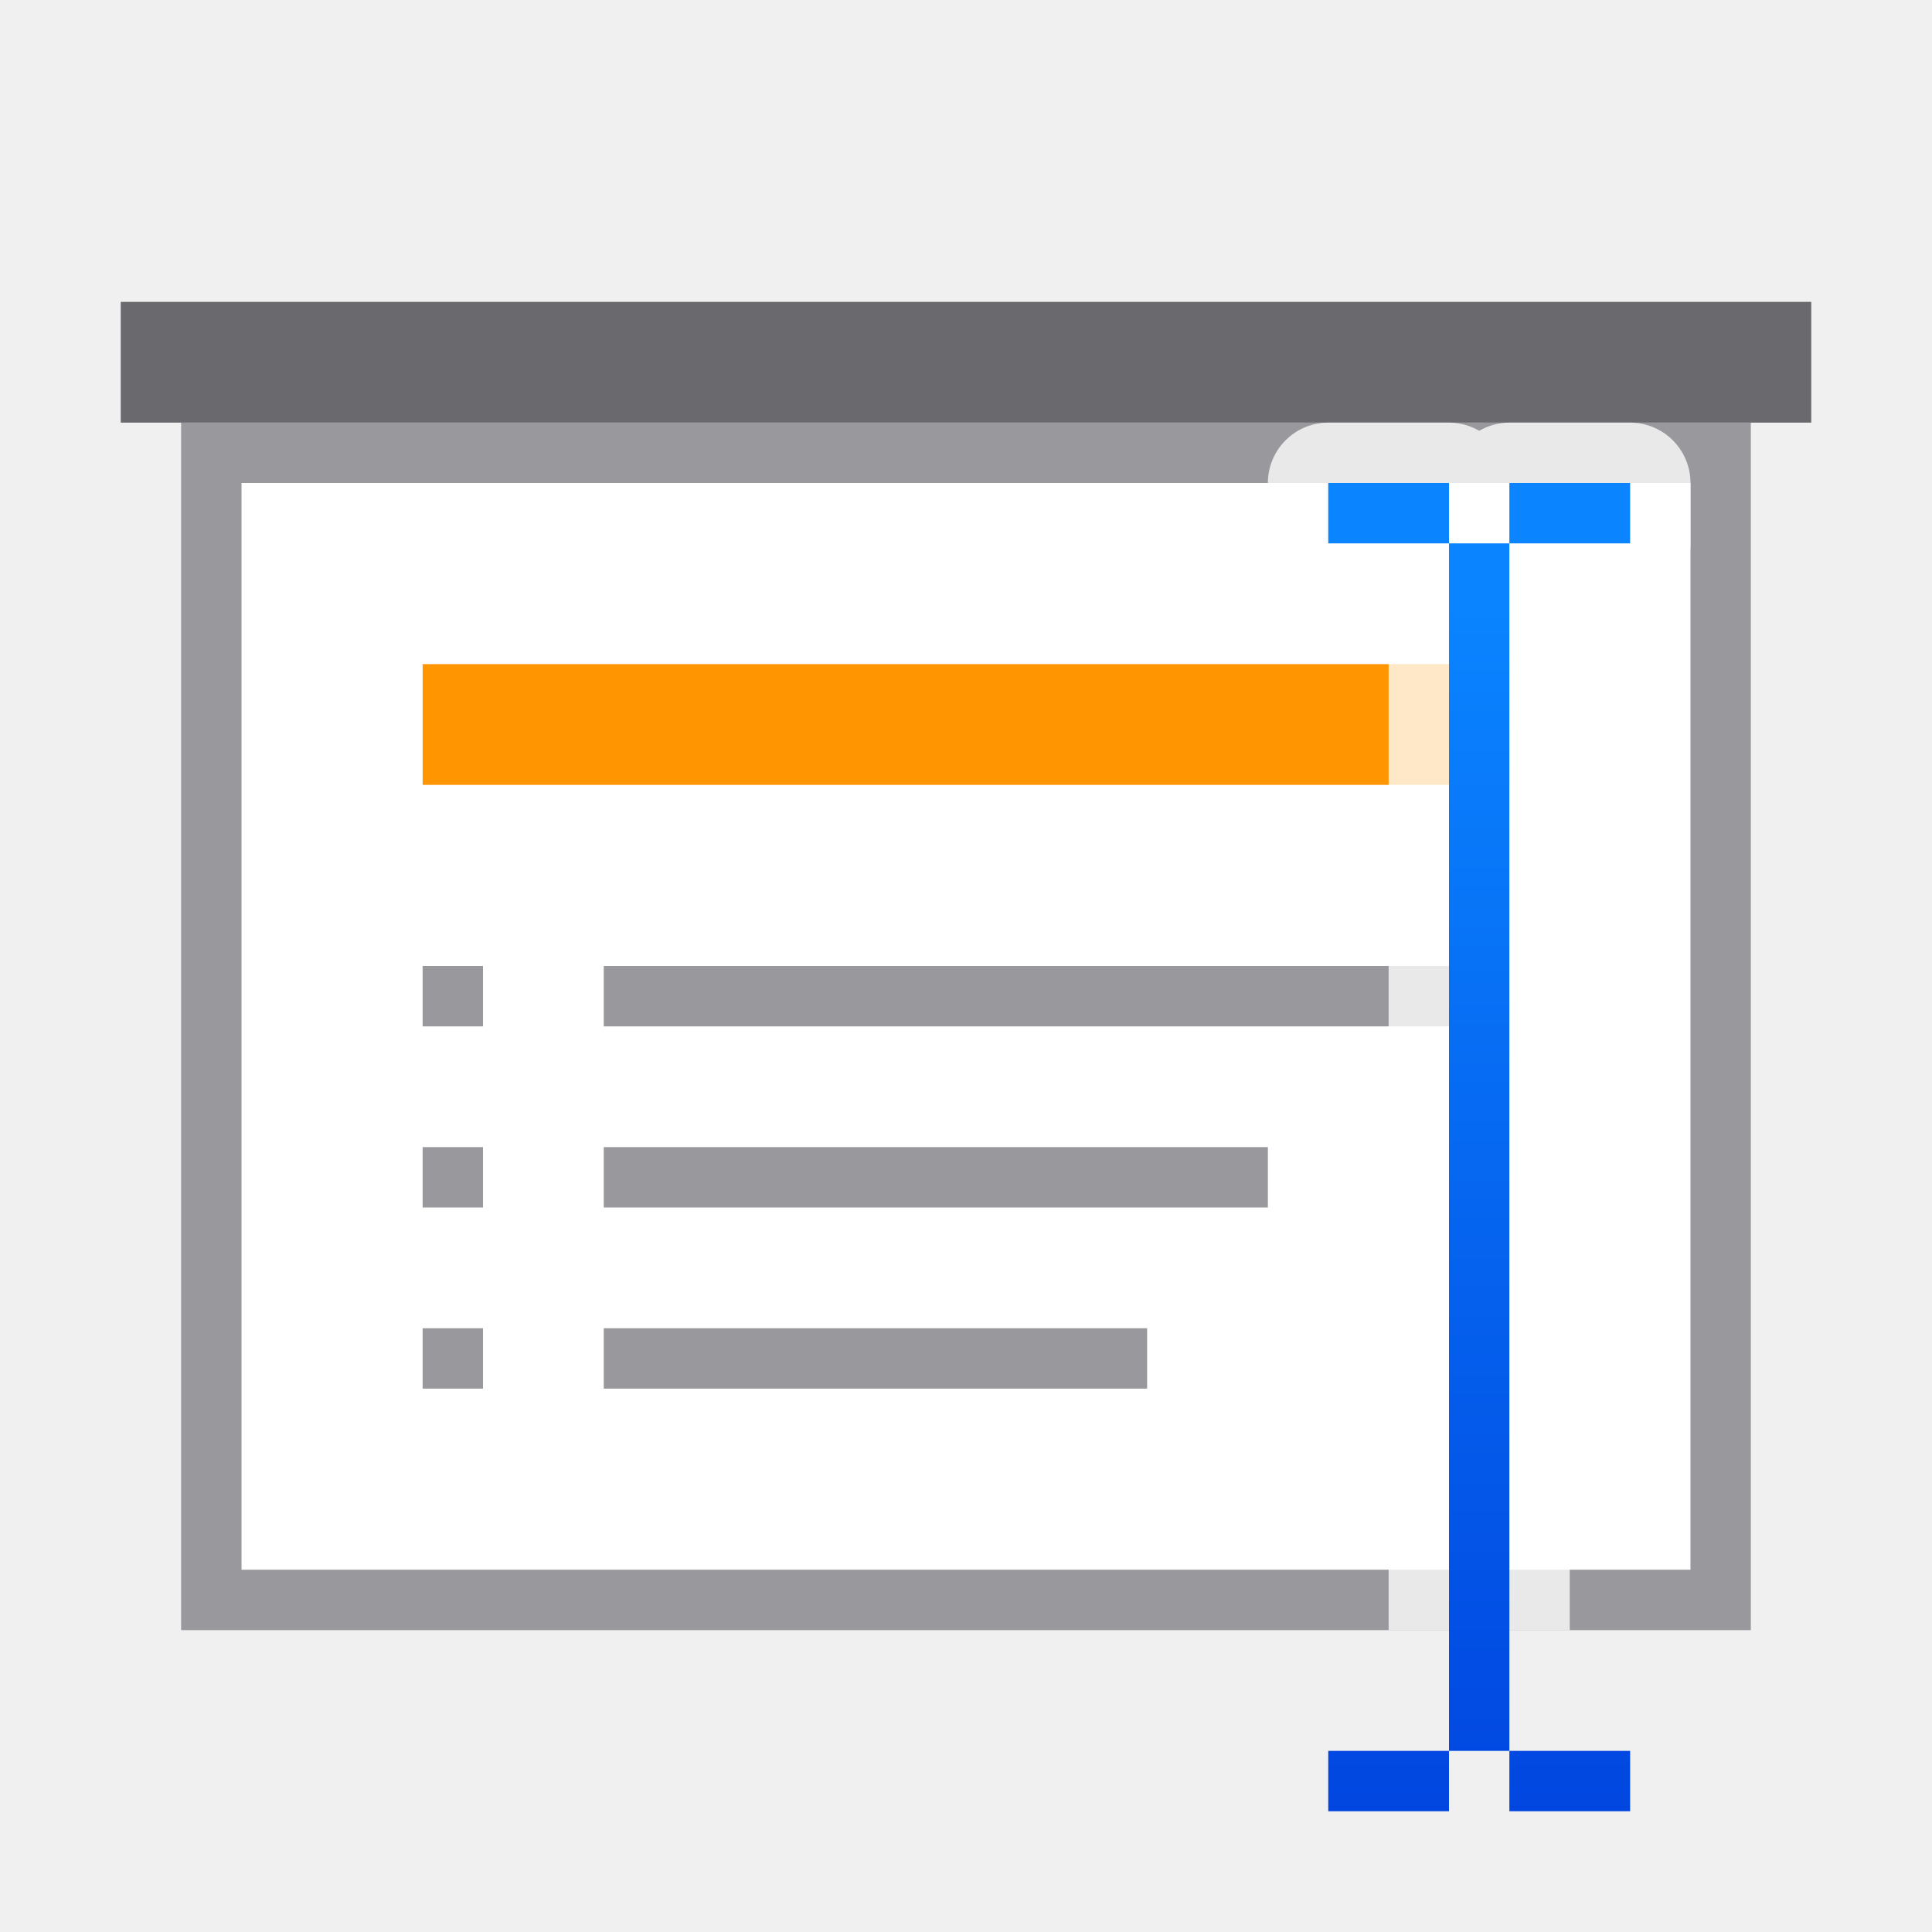
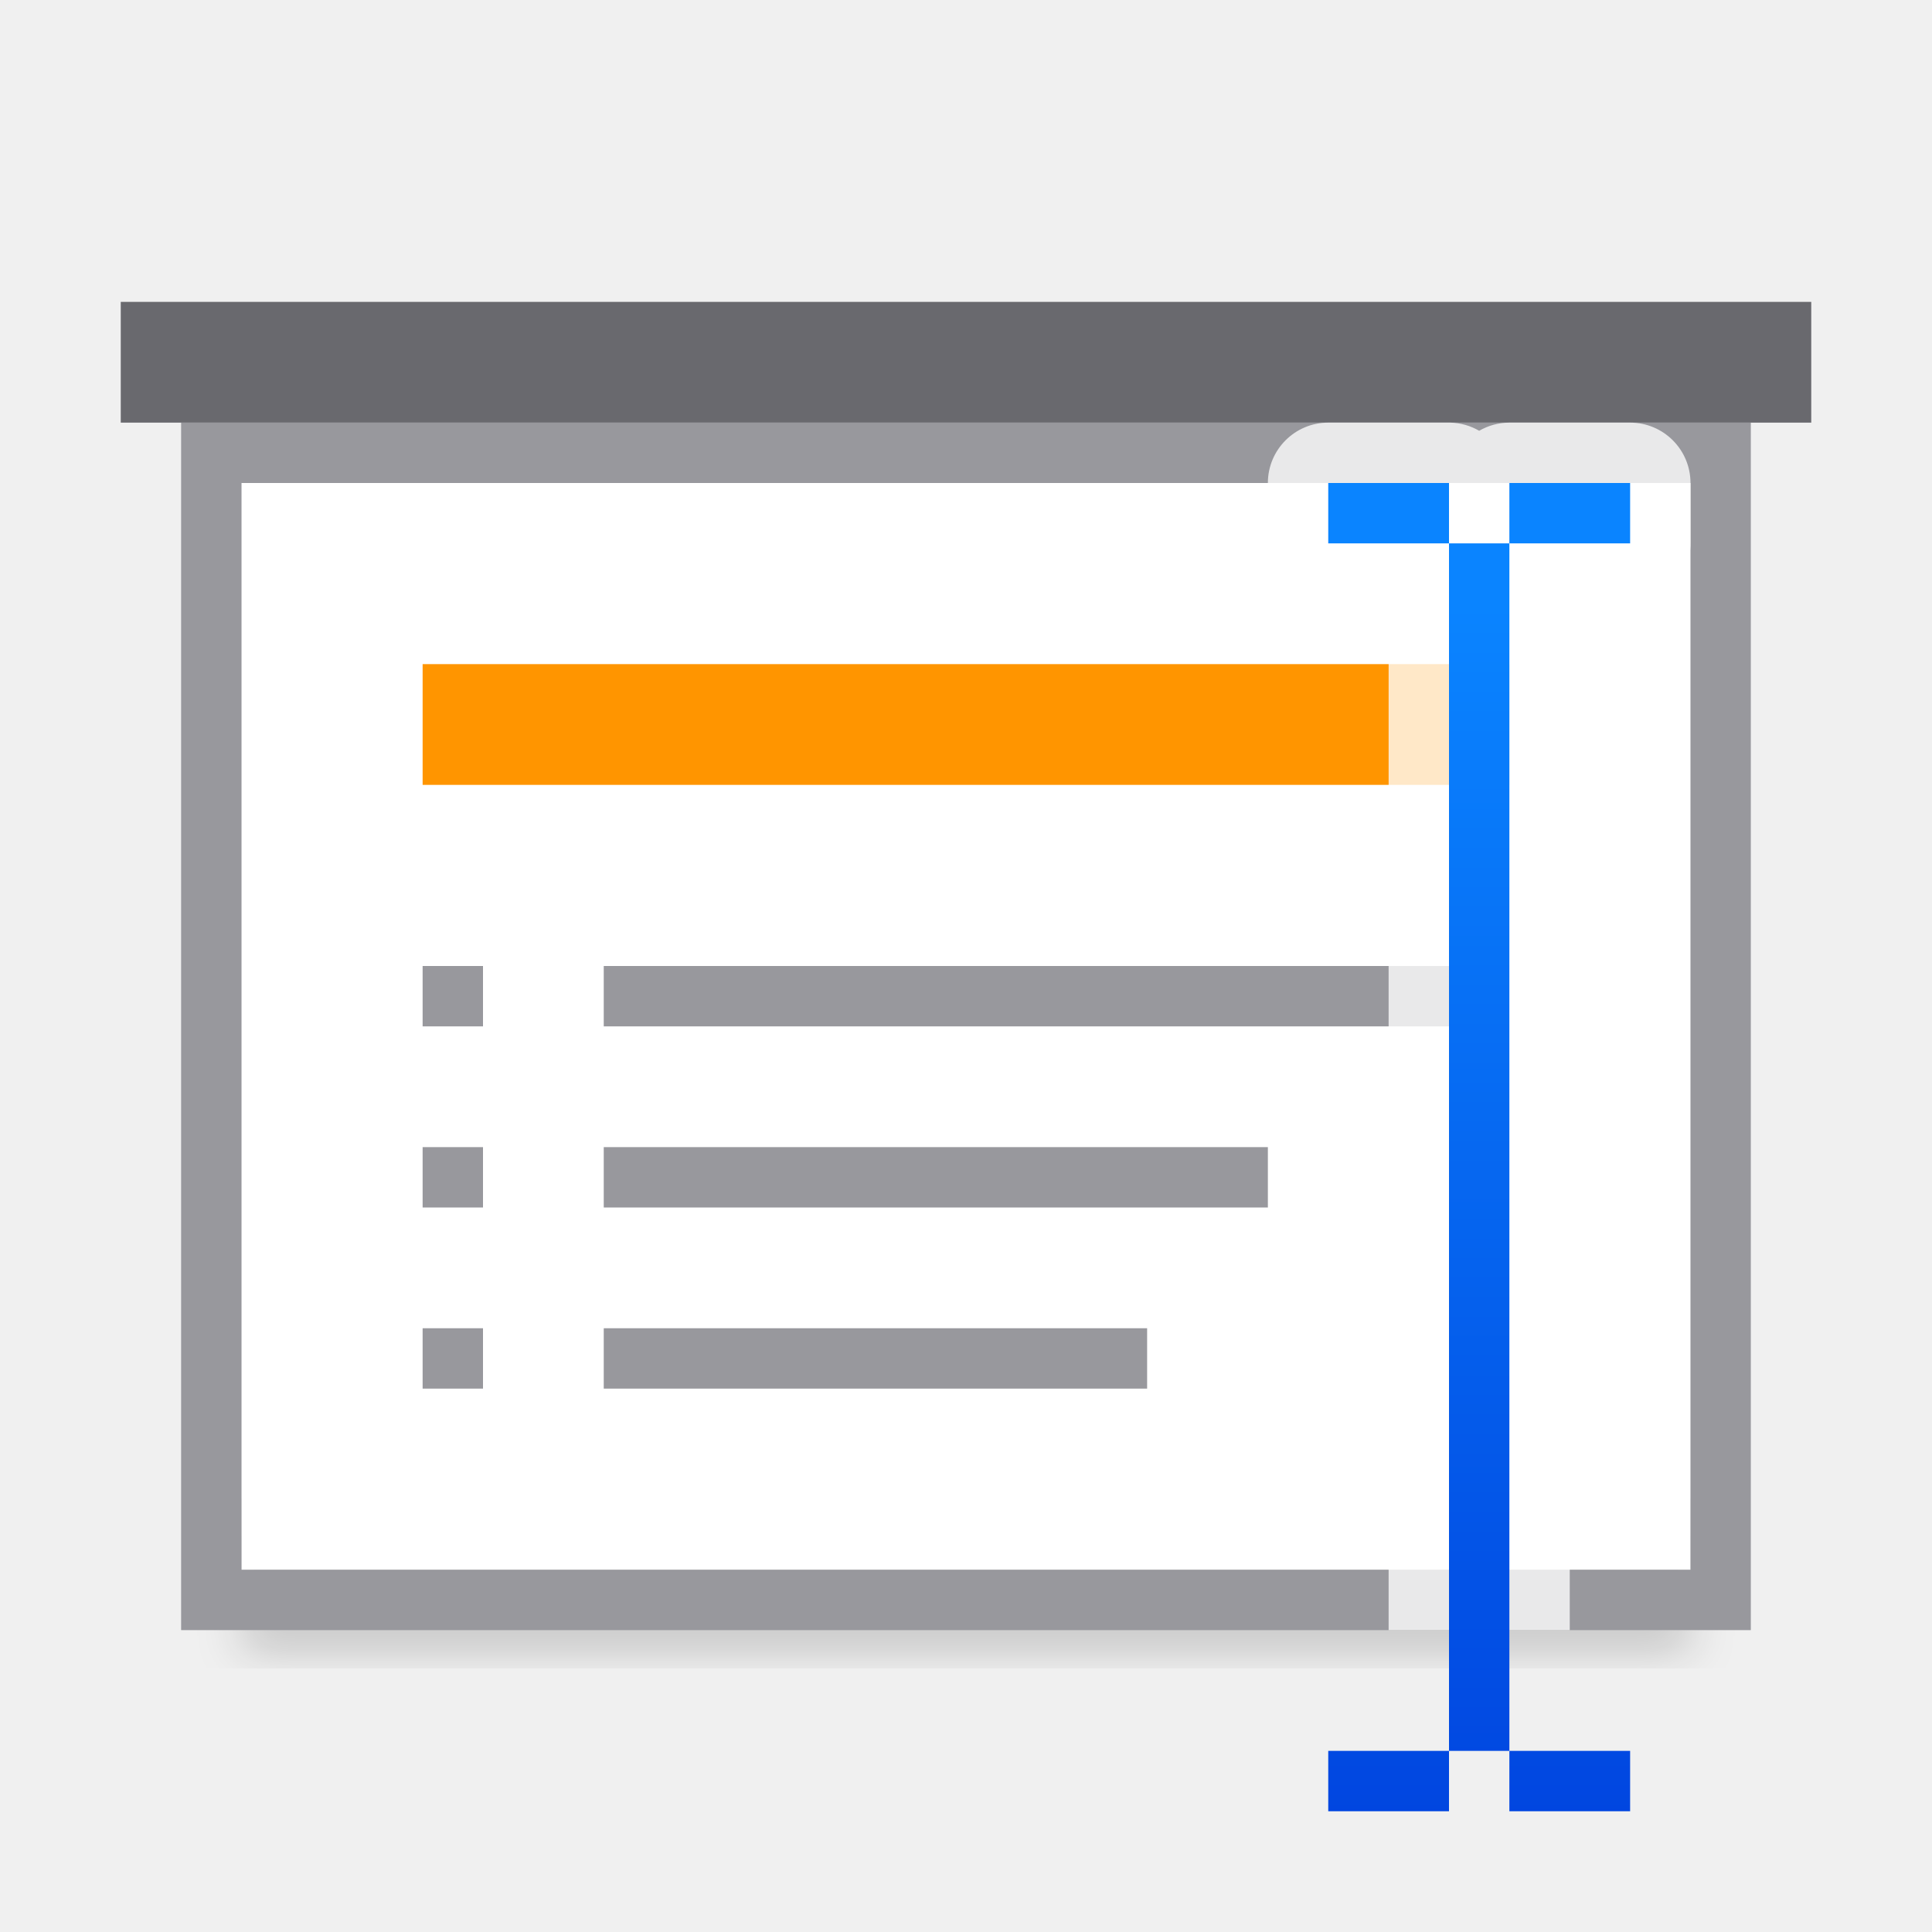
<svg xmlns="http://www.w3.org/2000/svg" viewBox="0 0 32 32">
-   <linearGradient id="a" gradientUnits="userSpaceOnUse" x1="25" x2="25" y1="32" y2="10">
+   <filter id="a" color-interpolation-filters="sRGB" height="1.095" width="1.097" x="-.049" y="-.047">
+     <feGaussianBlur stdDeviation=".366" />
+   </filter>
+   <linearGradient id="b" gradientUnits="userSpaceOnUse" x1="25" x2="25" y1="32" y2="10">
    <stop offset="0" stop-color="#0040dd" />
    <stop offset="1" stop-color="#0a84ff" />
  </linearGradient>
+   <path d="m4 24.941h24v2.559h-24z" filter="url(#a)" opacity=".15" stroke-width="1.015" />
  <path d="m4 8v9.686 8.314h10.701 2.598 10.701v-8.314-9.686z" fill="#fff" />
  <path d="m3 7v11.258 8.742h11.316 3.367 11.316v-8.742-11.258zm1 1h24v9.686 8.314h-10.701-2.598-10.701v-8.314z" fill="#98989d" />
  <path d="m7 11h18v2h-18z" fill="#ff9500" />
  <path d="m2 5h28v2h-28z" fill="#69696e" />
  <g fill="#98989d" transform="translate(0 1)">
    <path d="m7 15h1v1h-1z" />
    <path d="m7 21h1v1h-1z" />
    <path d="m7 18h1v1h-1z" />
    <path d="m10 15h14v1h-14z" />
    <path d="m10 21h9v1h-9z" />
    <path d="m10 18h11v1h-11z" />
  </g>
  <g stroke-width="2">
    <path d="m22 7a1 1 0 0 0 -1 1v1a1 1 0 0 0 1 1h1v17h3v-17h1a1 1 0 0 0 1-1v-1a1 1 0 0 0 -1-1h-2a1 1 0 0 0 -.5.135 1 1 0 0 0 -.477-.135z" fill="#fff" fill-opacity=".784" />
-     <path d="m22 8v1h2v-1zm2 1v20h1v-20zm1 0h2v-1h-2zm0 20v1h2v-1zm-1 0h-2v1h2z" fill="url(#a)" />
+     <path d="m22 8v1h2v-1zm2 1v20h1v-20zm1 0h2v-1h-2zm0 20v1h2v-1zm-1 0h-2v1h2z" fill="url(#b)" />
  </g>
</svg>
